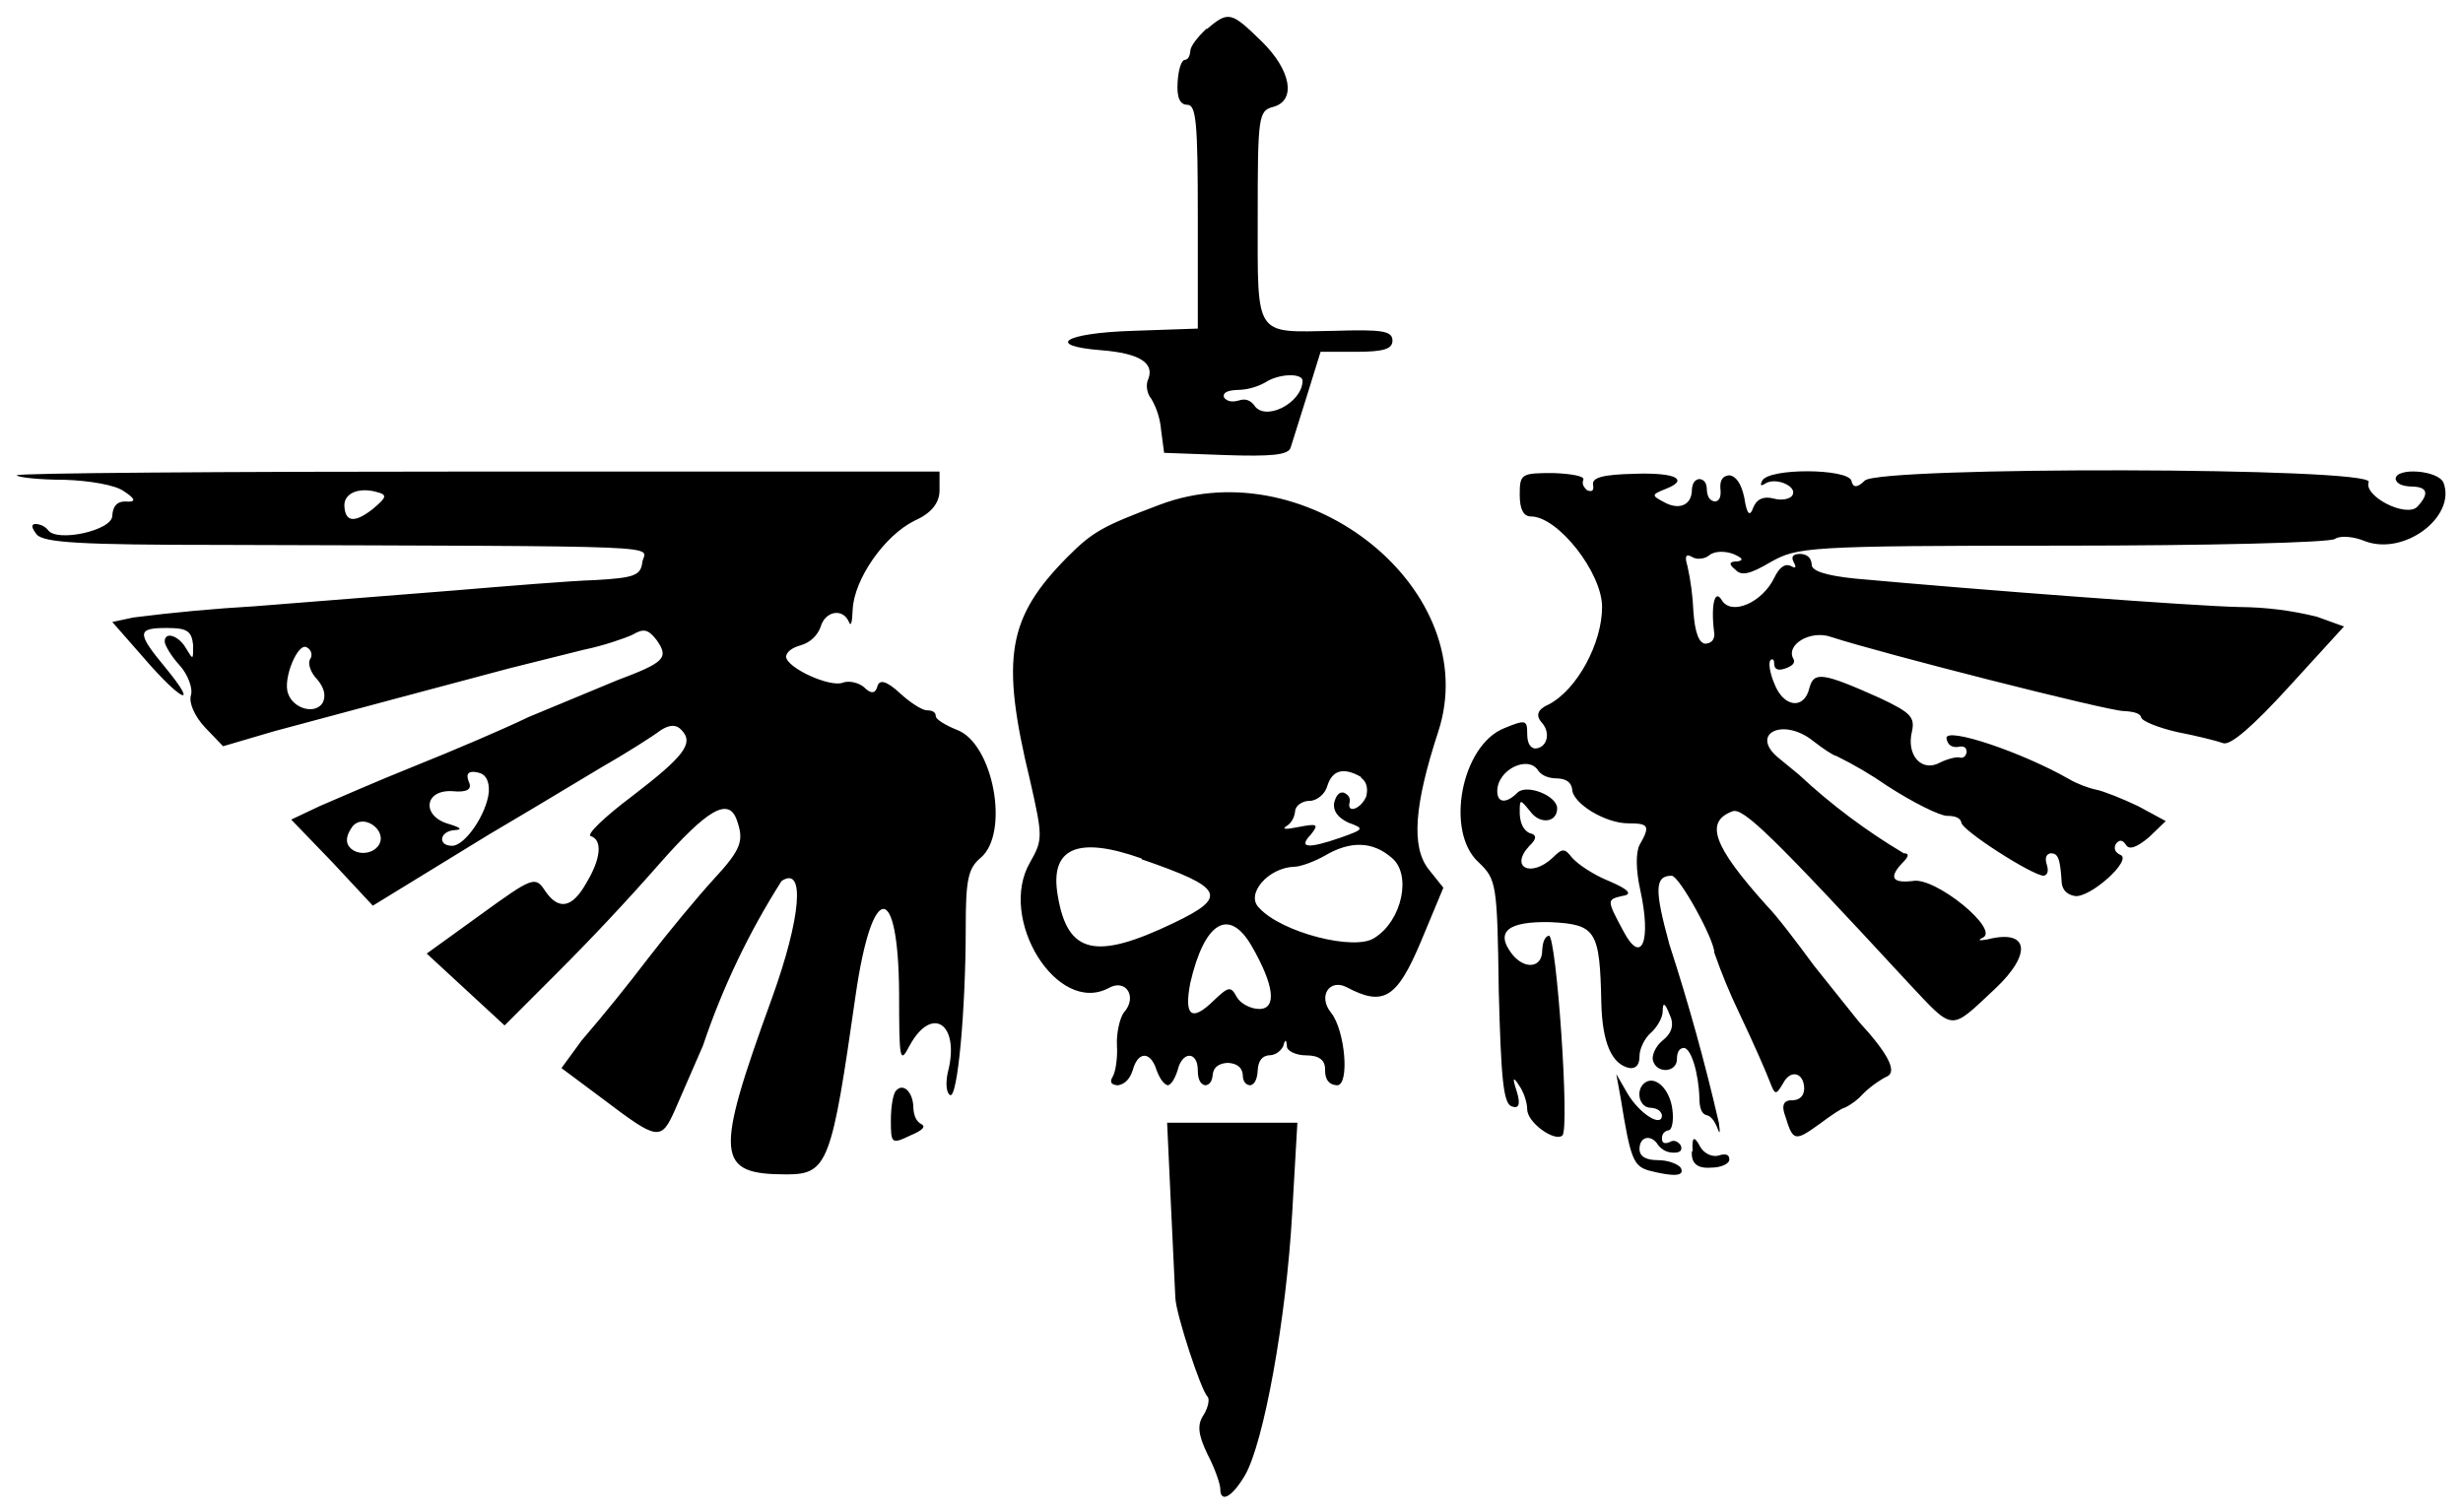
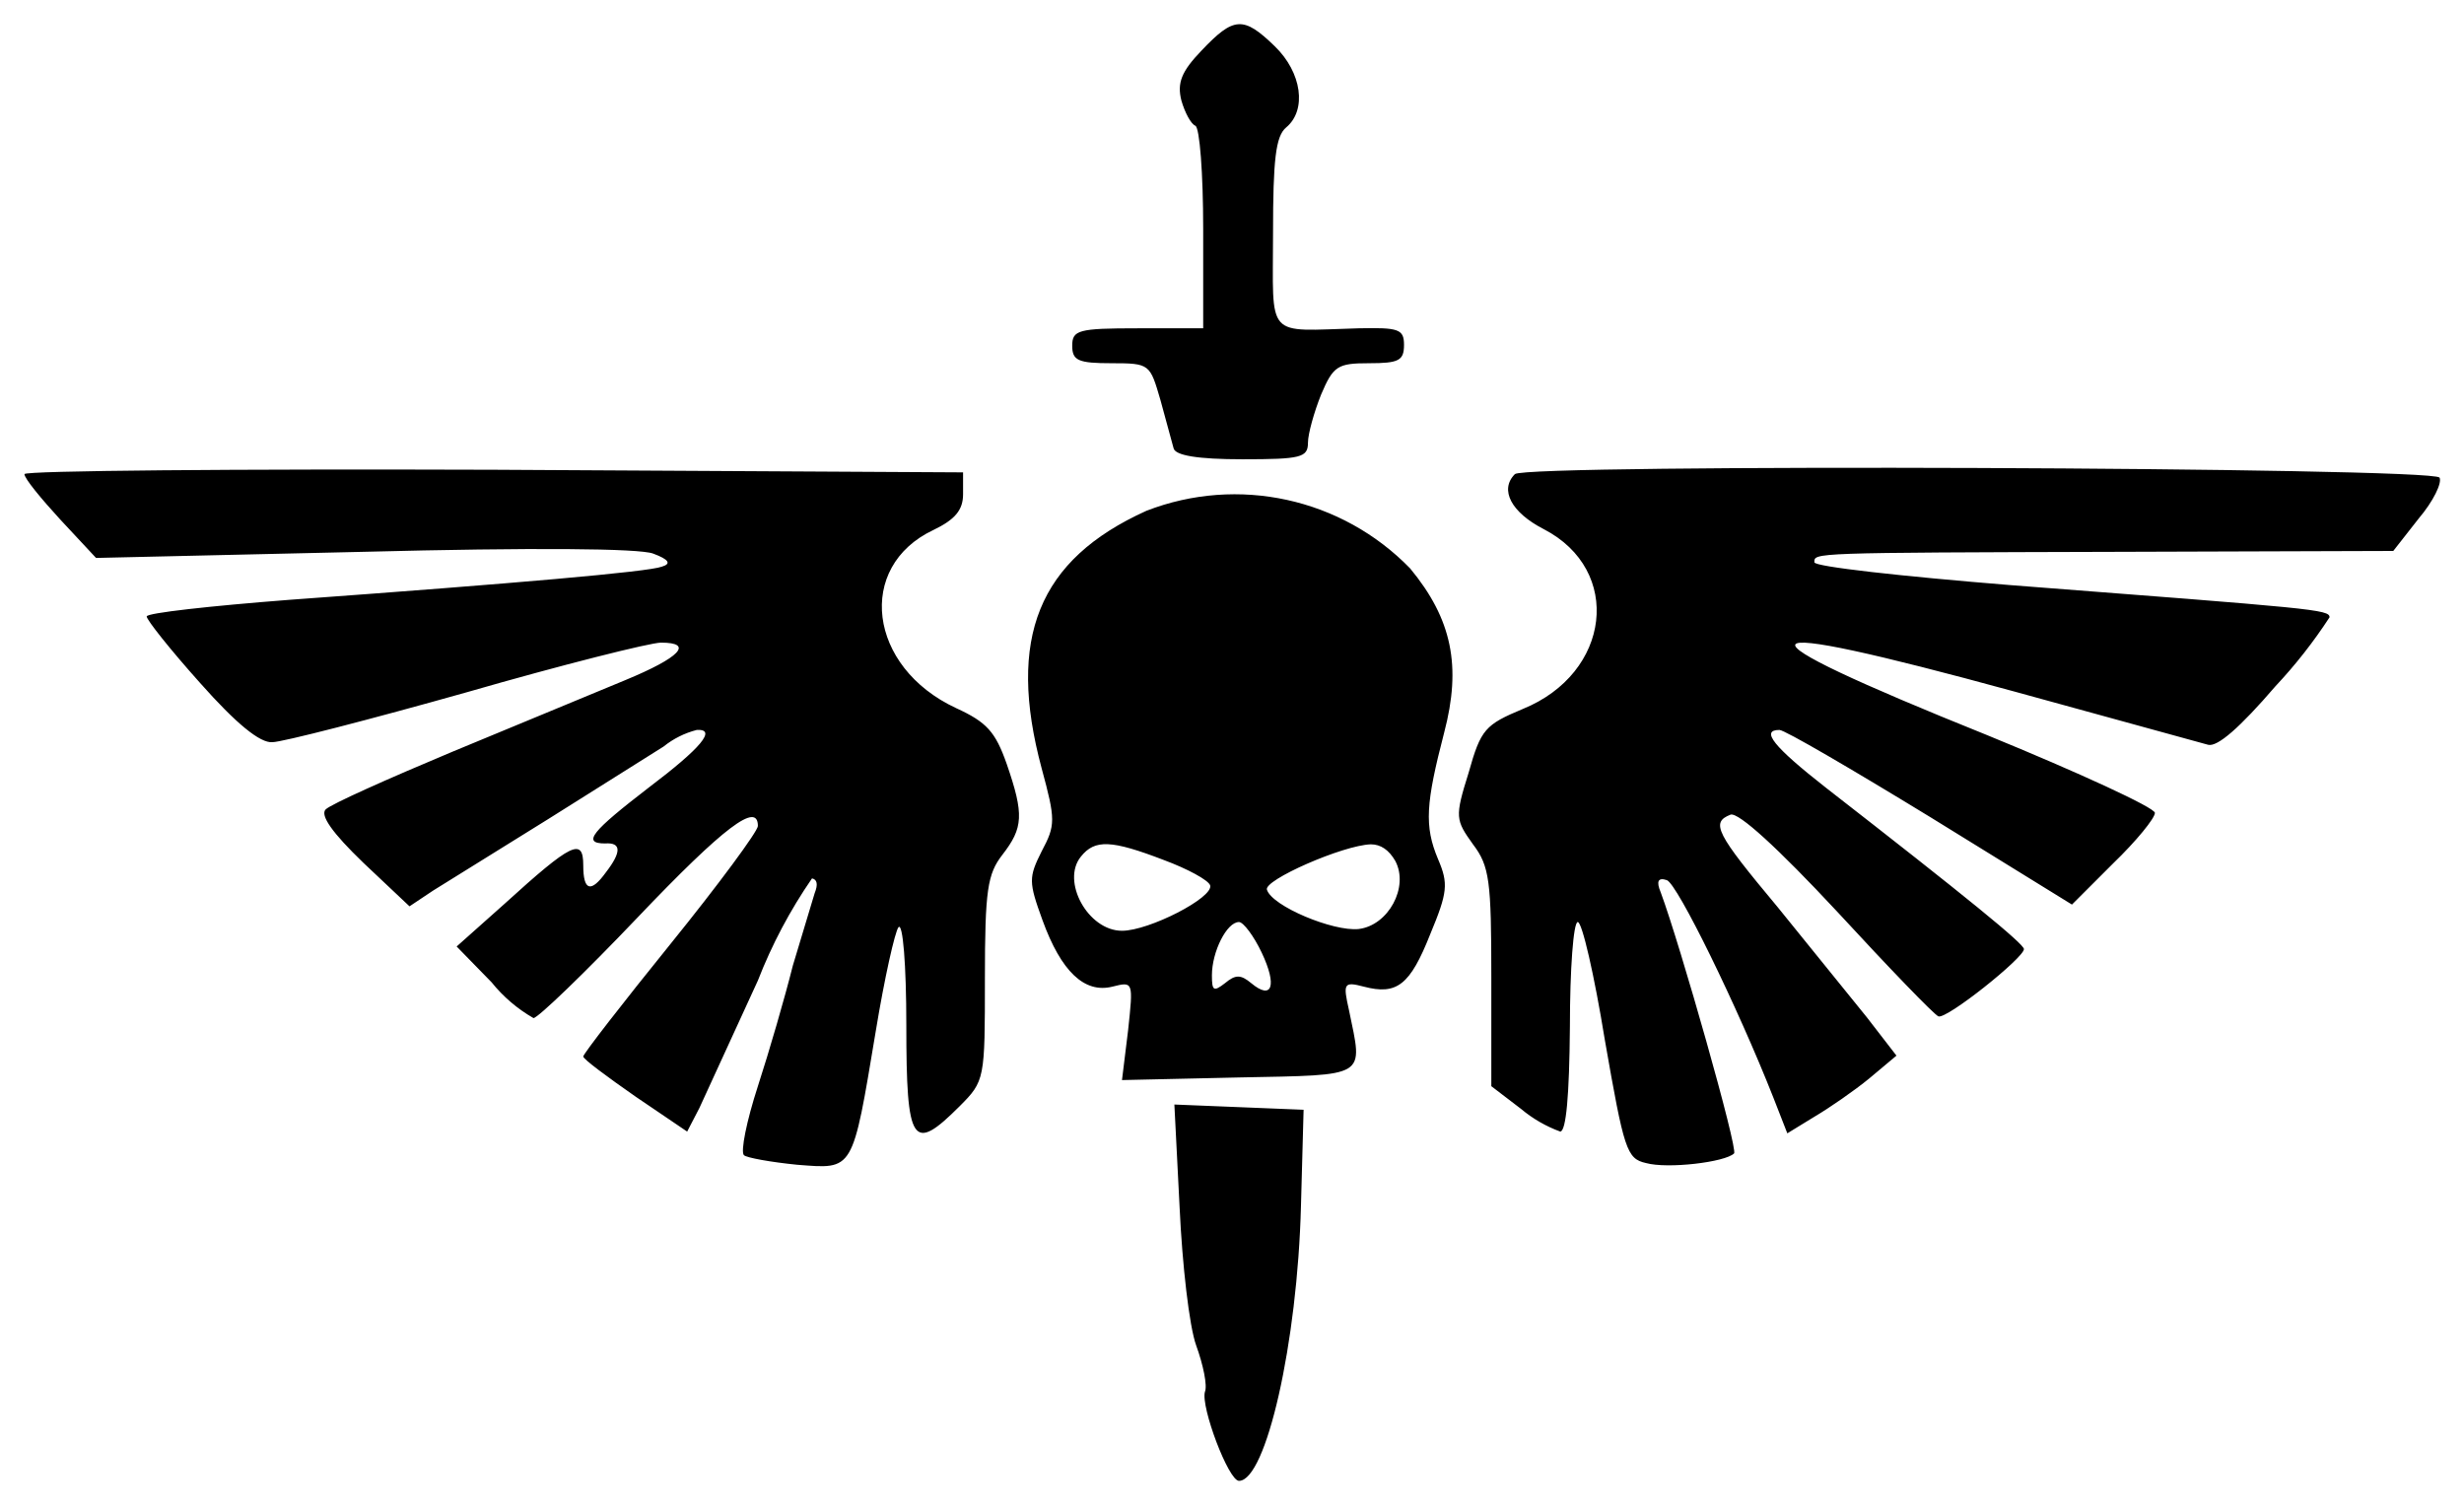
- <svg xmlns="http://www.w3.org/2000/svg" viewBox="28 20 329 202">
-   <g>
-     <path d="M189.2 23.8c-1.2 1.1-2.2 2.4-2.2 3q-.1 1.1-.7 1.2c-.5 0-.9 1.3-1 3q-.2 3 1.3 3c1.2 0 1.4 2.5 1.4 15v14.9l-8.7.3c-9.2.3-11.8 2-4.1 2.6q7.4.6 6.2 3.8c-.4.8-.2 2 .4 2.7a10 10 0 0 1 1.3 4.2l.4 3 8.2.3c6.1.2 8.4 0 8.7-1l2.2-7 1.8-5.8h4.8c3.7 0 4.8-.4 4.8-1.5 0-1.3-1.4-1.5-7.8-1.3-10.7.2-10.2 1-10.2-15.3 0-13.2.1-14.1 2-14.6 3.2-.8 2.5-4.9-1.5-8.8s-4.4-4.1-7.3-1.6m12.8 47c-.1 3-5.1 5.5-6.5 3.2q-.8-1-2-.6-1.4.4-2-.4-.3-.9 1.7-1a8 8 0 0 0 3.8-1c1.8-1.2 5-1.3 5-.2M30.2 83.5c.3.3 3.2.6 6.4.6 3.3.1 6.8.7 7.9 1.5q2.5 1.6.2 1.4-1.6 0-1.7 1.9c0 2-7.5 3.6-8.6 1.9q-.6-.7-1.6-.8-1 0 .1 1.4c.9 1.1 5.9 1.4 24.4 1.4 62.2.2 56.9 0 56.5 2.3-.2 1.8-1.1 2.1-6.3 2.4-3.3.1-11.8.8-19 1.4L62 101a237 237 0 0 0-16.2 1.5l-2.8.6 4.3 4.9c4.9 5.7 7.4 6.8 2.8 1.2-3.9-4.7-3.8-5.3.2-5.3 2.7 0 3.3.4 3.5 2.3 0 2 0 2-.9.5-1-1.8-2.9-2.4-2.9-1 0 .5.9 2 2 3.2s1.8 3.1 1.5 4c-.3 1 .5 2.8 1.9 4.3l2.4 2.5 6.8-2 16.4-4.4 15-4 10-2.5c2.5-.5 5.4-1.5 6.5-2 1.5-.9 2.1-.7 3.2.7 1.7 2.4 1.1 3-5.3 5.4l-11.8 4.9c-3.3 1.6-10.1 4.5-15.1 6.5s-10.7 4.5-12.8 5.4l-3.8 1.8 5.5 5.7 5.4 5.8 6.2-3.8 9.3-5.7 5.9-3.5 9-5.4c3.5-2 7.1-4.3 8-5q1.8-1.2 2.8-.1c1.8 1.8.3 3.6-6.6 8.9-3.6 2.7-6.1 5.1-5.5 5.3 1.6.5 1.4 3-.6 6.3q-2.8 5-5.5 1c-1.3-2-1.7-1.8-8.6 3.2l-7.2 5.2 5.2 4.8 5.2 4.8 7-7a308 308 0 0 0 13.6-14.5c6.5-7.4 9.3-9 10.4-6 1 2.8.7 3.9-3.1 8-2.1 2.3-6 7-8.7 10.5a239 239 0 0 1-8.9 11l-2.7 3.7 5.5 4.1c7.4 5.6 7.8 5.7 9.7 1.4l3.7-8.5a101 101 0 0 1 10.5-22c3.2-2.1 2.6 4.9-1.3 15.7-7.7 21.2-7.5 23.5 2 23.5 5.5 0 6-1.6 9.2-24 2.2-15.2 5.7-15.3 5.8-.2 0 9 .1 9.5 1.4 7 3-5.5 6.8-2.9 5.1 3.6-.3 1.4-.2 2.7.3 3 1 .6 2.1-11.3 2.1-22.4 0-6.3.3-7.9 2-9.3 3.9-3.3 1.7-15.3-3.2-17.1-1.5-.6-2.8-1.4-2.8-1.8q0-.8-1.2-.8c-.6 0-2.2-1-3.6-2.3q-2.6-2.4-3-.9t-1.8.1c-.7-.6-2-.9-2.8-.6-1.7.7-7.6-2-7.6-3.5q.2-1 2-1.5a4 4 0 0 0 2.6-2.4c.6-2.2 3-2.6 3.8-.7q.4 1 .5-1.7c.2-4 4.2-9.8 8.2-11.8q3.4-1.5 3.4-4.1V83H91.7c-34 0-61.7.2-61.4.5M77.8 88q-3.7 2.9-3.8-.5c0-1.6 1.9-2.4 4.2-1.8 1.6.4 1.5.7-.4 2.3m-8.4 20.1c-.3.6.1 1.8 1 2.7q1.4 1.7.7 3.1c-1 1.6-3.9.8-4.6-1.2-.8-1.9 1.3-7 2.5-6.2.6.3.8 1.1.4 1.6m23.9 17.7c-.3 3-3.2 7.2-4.9 7.2-2 0-1.7-2 .4-2.1q1.5-.1-.8-.8c-3.7-1-3.4-4.6.4-4.4q3 .3 2.2-1.3-.6-1.6 1.2-1.2 1.6.3 1.5 2.6m-14.7 7.1c-.9 1.4-3.3 1.4-4.1 0q-.5-1 .6-2.5c1.5-1.8 4.7.6 3.5 2.5M231 86.1q0 2.9 1.5 2.9c3.6 0 9.5 7.5 9.5 12.1 0 4.8-3.3 11-7.1 13q-2.3 1-.9 2.5c1.2 1.4.6 3.4-1 3.4q-1-.2-1-2c0-1.8-.2-1.9-3.1-.7-5.7 2.3-7.9 13.8-3.4 17.9 2.4 2.3 2.5 2.8 2.7 17.2.3 11.5.6 15 1.7 15.4q1.5.6.7-2-.9-2.7.3-.8c.6.8 1.1 2.3 1.1 3.2 0 1.8 3.7 4.4 4.7 3.5s-.8-26.7-1.8-26.7q-.8.2-.9 2c0 2.3-2.3 2.6-4 .5q-3.5-4.5 5.1-4.3c6.1.3 6.6 1.1 6.8 10.8q.2 8 3.8 8.7 1.3.1 1.3-1.6c0-1 .7-2.4 1.5-3.1s1.6-2 1.6-2.9q0-1.9.9.4 1 2-.9 3.5c-1 .8-1.5 2.1-1.3 2.7.5 1.8 3.2 1.6 3.2-.2q0-1.4.9-1.5c1 0 2 3.4 2.1 6.7q0 2.1 1 2.3.8.2 1.4 1.7.5 1.4.2-.7a281 281 0 0 0-6.6-23.8c-2-7.3-2-9.2.3-9.2 1 0 5.7 8.5 5.7 10.3a77 77 0 0 0 3.3 8c1.9 4 3.7 8.1 4.1 9.2.7 1.8.8 1.9 1.8.2 1-1.9 2.8-1.4 2.8.8q-.1 1.4-1.5 1.5-1.9-.1-1 2.2c1 3.3 1.3 3.3 4.5 1 1.6-1.2 3.1-2.2 3.4-2.2a8 8 0 0 0 2.5-1.9c1-1 2.5-2 3.2-2.3q2-1-3.8-7.3l-6-7.5c-2.2-3-5-6.7-6.3-8-7.2-8-8.3-11.2-4.6-12.6 1.4-.6 5.4 3.3 23.5 22.9 6.2 6.6 5.5 6.5 11.6.8 5-4.7 4.5-8-1-6.6q-1.7.3-.7-.2c2.5-1-6.3-8.2-9.3-7.6q-4.2.5-1.3-2.5 1.2-1.2.1-1.2a82 82 0 0 1-14-10.5l-2.8-2.3c-3.8-3.2.7-5.4 4.7-2.2 1.4 1.1 2.8 2 3.1 2a53 53 0 0 1 6.8 4c3.4 2.2 7 4 8 4q1.7 0 1.9.9c0 1 9.5 7.1 11 7.1q.8-.2.4-1.5t.5-1.5c1 0 1.3.6 1.5 4q.2 1.4 1.7 1.7c2 .4 7.9-4.9 6.1-5.5q-1-.5-.6-1.4.7-1 1.4.1.6 1 3-1l2.3-2.2-3.7-2c-2.1-1-4.6-2-5.6-2.2s-2.6-.8-3.6-1.4c-6.3-3.6-16.4-7-16.4-5.5q.2 1.3 1.5 1.2 1.2-.3 1.2.7-.2.9-1 .7c-.4-.1-1.6.2-2.6.7-2.4 1.3-4.5-1-3.7-4.2.4-1.9-.2-2.5-4.2-4.4-7.8-3.5-8.9-3.6-9.5-1.4-.7 3-3.5 2.6-4.7-.6-.6-1.4-.8-2.8-.5-3.1q.5-.4.5.6.1 1 1.5.5t1.1-1.2c-1.2-1.9 2.2-4 5-3 6.4 2.1 37 9.9 39.1 9.9q2.1.1 2.3.8c0 .5 2.2 1.4 4.8 2 2.6.5 5.4 1.2 6.2 1.5q1.5.4 8.8-7.6l7.3-8-3.6-1.3a44 44 0 0 0-10.3-1.3c-5.9-.1-35-2.3-51.4-3.8q-5.9-.6-5.8-1.9-.1-1.3-1.5-1.4-1.5 0-.9 1.1t-.4.5q-1.2-.5-2.2 1.6c-1.6 3.3-5.7 5.1-7 3-1-1.7-1.5.9-1 4.5q0 1.2-1.2 1.3-1.3-.1-1.6-4.3a35 35 0 0 0-.8-6.1q-.6-1.9.6-1.2c.6.4 1.7.3 2.3-.2.7-.6 2.1-.6 3.2-.2q1.9.8.6 1-1.7 0-.3 1.1c.8.9 2 .6 4.7-1 3.6-2 4.7-2.2 38.9-2.2 19.4 0 35.8-.4 36.5-.9s2.6-.3 4 .3c5.3 2 12.2-3.3 10.5-7.8-.7-1.7-6.4-2.1-6.4-.5q.2.9 2 1 3.4 0 .9 2.7c-1.5 1.5-7.2-1.4-6.5-3.3.8-2-65.2-2.1-67.3-.2q-1.5 1.5-1.8 0c-.6-1.6-10.9-1.7-11.9 0q-.5 1 .4.4c1.4-.9 4.4.4 3.6 1.6-.3.5-1.5.7-2.5.4q-2-.5-2.7 1.2-.7 2-1.2-1.3-.6-2.8-2-3-1.3.1-1.2 1.7.2 1.7-.7 1.8-1-.1-1.1-1.5 0-1.4-1-1.5-.9.1-1 1.4c0 2.1-1.7 2.8-3.7 1.7-1.7-.9-1.7-1 0-1.7 3.5-1.3 1.6-2.3-4-2.1-4.2.1-5.7.5-5.5 1.5q.2 1.1-.8.7-.8-.7-.5-1.4c.2-.5-1.6-.8-4-.9-4.3 0-4.5.1-4.5 2.9m2.5 36.9q.8 1 2.6 1 1.7.1 1.9 1.4c0 1.9 4.4 4.6 7.5 4.6 2.7 0 3 .3 1.5 2.9-.5 1-.5 3.3.1 6 1.5 6.8.2 10.1-2.2 5.6-2.3-4.3-2.3-4.3-.2-4.8q2.2-.3-1.8-2c-2-.8-4.1-2.2-4.9-3.1-1-1.3-1.3-1.3-2.6 0-2.9 2.7-5.8 1.3-3.1-1.6q1.5-1.4 0-1.7-1.2-.6-1.3-2.6c0-2 0-2 1.4-.3 1.3 1.8 3.6 1.5 3.6-.4 0-1.7-4.1-3.3-5.3-2.1-1.5 1.5-2.7 1.4-2.7-.2 0-2.9 4.2-4.9 5.5-2.7M183 87.4c-7.7 2.9-9 3.6-12.4 7-8 8.1-9 13.4-5 29.9 1.7 7.5 1.7 7.9 0 10.9-4.4 7.5 3.6 20.5 10.5 16.8 2.3-1.3 3.9 1.2 2 3.3-.5.7-1 2.7-.9 4.4s-.2 3.6-.6 4.2q-.6 1 .7 1.1 1.4-.2 2-2c.7-2.6 2.4-2.6 3.2 0q.7 1.8 1.5 2 .7-.2 1.3-2c.6-2.6 2.7-2.6 2.7 0q0 1.8 1 2 .9-.1 1-1.5.2-1.4 2-1.5 1.8.1 2 1.5 0 1.4 1 1.5.9-.2 1-2t1.4-2q1.3 0 2-1.2.4-1.5.5 0c0 .6 1.2 1.2 2.6 1.2q2.6 0 2.5 2 0 1.9 1.6 2c1.7 0 1.1-7.3-.8-9.7-1.8-2.2-.2-4.6 2.1-3.4 4.9 2.6 6.7 1.5 9.9-6.1l3-7.2-2-2.5c-2.3-3-1.9-8.5 1.3-18.3C226.3 99 202.8 80 183 87.4m26.8 36.5q1.1.8.7 2.5c-.7 1.7-2.7 2.4-2.2.7q.1-.8-.8-1.2-.9-.2-1.3 1.4-.2 1.6 1.9 2.6c2.2.8 2.1.9-1 2q-6.6 2.3-4-.4c1.1-1.4.9-1.5-1.7-1q-2.5.5-1.6-.1 1-.6 1.2-2c0-.7.9-1.4 1.9-1.4s2.1-.9 2.4-2q1-3.2 4.5-1.2m-29.3 11c11 3.8 11.6 5 4.3 8.5-10.4 5-14.2 4.2-15.5-3.6q-1.7-9.6 11.2-5m33.4-.1c2.7 2.2 1.4 8.4-2.3 10.7-2.6 1.8-12.4-.7-15.4-4-1.9-1.8 1.2-5.4 4.7-5.5.8 0 2.7-.7 4.1-1.5q5.1-3 8.9.3m-18.7 11.8c3 5.2 3.4 8.4 1 8.4-1.1 0-2.5-.7-3-1.6-.8-1.5-1.1-1.4-3.1.5q-4.4 4.3-3.1-2.4c1.9-8.2 5.2-10.1 8.2-4.9" />
-     <path d="M244.5 166.8c1.3 8.1 1.7 9 3.8 9.6q5.1 1.3 4.2-.4c-.4-.5-1.7-1-3-1q-2.5 0-2.5-1.5c0-1.7 1.6-2 2.5-.5q.8 1 2.1 1t.9-1q-.7-.9-1.5-.4-1 .4-1-.5t.9-1.1c.4 0 .7-1.2.5-2.7-.3-2.7-2.2-4.6-3.6-3.7s-.9 3.4.7 3.4q1.3.1 1.5 1c0 1.7-3-.2-4.6-2.9l-1.5-2.6zm-96.8-1.1c-.4.4-.7 2.1-.7 4 0 3.1.1 3.2 2.6 2q2.4-1 1.5-1.5-1-.5-1.1-2.2c0-2-1.3-3.4-2.3-2.3m36.7 15.1.6 12.6c.1 2.2 3.4 12.3 4.3 13.2.3.3.1 1.4-.5 2.4-.9 1.3-.8 2.6.5 5.3 1 1.9 1.7 4 1.7 4.6 0 2 1.6 1.1 3.3-1.8 2.5-4.3 5.5-20.8 6.3-34.9l.7-12.2h-17.4zm69.6-7q-.2 2.4 2.5 2.2c1.4 0 2.5-.5 2.5-1.1q0-1-1.5-.5c-.8.2-1.9-.3-2.4-1.2q-1.2-2.3-1 .6" />
-   </g>
+ <svg xmlns="http://www.w3.org/2000/svg" viewBox="17.2 6.4 282.2 172.4">
+   <path d="M154.8 12.2c-2.3 2.4-2.8 3.7-2.3 5.7.4 1.4 1.1 2.7 1.6 2.9s.9 5.5.9 11.8V44h-7.5c-6.8 0-7.5.2-7.5 2 0 1.7.7 2 4.5 2 4.4 0 4.4.1 5.6 4.2l1.5 5.5q.2 1.3 7.9 1.3c6.7 0 7.5-.2 7.5-1.9 0-1 .7-3.5 1.5-5.5 1.4-3.3 1.9-3.6 5.5-3.6 3.4 0 4-.3 4-2.1s-.6-2-5.2-1.9c-10.8.3-9.8 1.4-9.8-10.9 0-8.4.3-11.1 1.5-12.1 2.4-2 1.8-6.3-1.3-9.3-3.6-3.5-4.7-3.4-8.4.5M20 60.7c0 .5 1.9 2.8 4.1 5.2l4.1 4.4 30.6-.7c19.4-.5 31.6-.4 33.2.2q2.7 1 1 1.5c-1.6.6-16.6 1.9-42.7 3.8-9 .7-16.3 1.5-16.3 1.9s2.7 3.8 6.1 7.6q6.2 7 8.3 6.8c1.1 0 11.2-2.6 22.2-5.7C81.7 82.5 91.7 80 92.9 80c3.8 0 2.2 1.7-4.1 4.3L69 92.5c-7.4 3.1-13.9 6-14.5 6.6q-1 1 4.3 6.1l5.3 5 2.7-1.8 13.2-8.2 13.2-8.3A10 10 0 0 1 97 90q3.5-.2-5.5 6.6c-6.5 5-7.7 6.4-5 6.4q2.8-.2.1 3.3-2.6 3.6-2.6-.8c0-3.2-1.3-2.6-9 4.4l-5.5 4.9 4 4.1a17 17 0 0 0 4.8 4.1c.5 0 5.9-5.2 11.9-11.5C100.2 101 104 98.2 104 101c0 .6-4.5 6.7-10 13.5s-10 12.6-10 12.9 2.7 2.3 6 4.6l5.9 4 1.4-2.7 6.7-14.6a57 57 0 0 1 6.2-11.7q.9.2.3 1.7L108 117c-.9 3.6-2.7 9.8-4 13.8s-2 7.5-1.6 7.9c.3.3 3.1.8 6.1 1.1 6.5.5 6.3.9 9-15.3 1-6.1 2.2-11.4 2.6-11.9.5-.6.9 4.3.9 11.2 0 13.7.7 14.7 6.1 9.3 2.9-2.9 2.9-3.1 2.9-14.6 0-10.2.3-12 2-14.2 2.4-3.1 2.5-4.6.5-10.4-1.3-3.7-2.3-4.8-5.8-6.4-10.1-4.7-11.5-16.2-2.6-20.4 2.5-1.2 3.4-2.3 3.4-4.1v-2.5l-53.7-.3c-29.6-.1-53.8.1-53.8.5m170.7 0c-1.8 1.8-.4 4.4 3.3 6.3 9.1 4.7 7.7 16.5-2.4 20.6-4.3 1.8-4.8 2.3-6.2 7.3-1.6 5.1-1.5 5.4.5 8.2 1.9 2.5 2.1 4.2 2.1 15.2v12.5l3.4 2.6a15 15 0 0 0 4.5 2.6q1-.1 1.1-12c0-6.6.4-12 .9-12s1.9 6.1 3.1 13.5c2.2 12.6 2.5 13.6 4.7 14.1 2.5.7 9.1-.1 10.1-1.1.5-.4-6.2-24-8.4-29.9q-.8-1.9.7-1.4c1.2.4 8.1 14.5 12.2 24.9l1.6 4.1 3.1-1.9c1.7-1 4.6-3 6.3-4.4l3.1-2.6-3.4-4.4-10.2-12.6c-7.1-8.5-7.7-9.7-5.4-10.6.9-.3 5.4 3.8 12.2 11.1 5.9 6.4 11.1 11.8 11.6 12 .9.4 9.8-6.7 9.8-7.7 0-.6-6.5-5.9-22.7-18.5-6-4.7-7.5-6.6-5.3-6.6.6 0 8.3 4.5 17.3 10l16.2 10 4.7-4.7c2.7-2.6 4.8-5.2 4.8-5.8s-8.7-4.6-19.2-8.9q-45.5-18.3 3.1-5l22.2 6.1q1.6.4 7.7-6.7a57 57 0 0 0 6.2-7.9c0-.9-1.7-1-36.7-3.7-12.3-1-22.3-2.1-22.3-2.6 0-1.1-.6-1.1 34.9-1.2l31.4-.1 2.9-3.7c1.7-2 2.7-4.1 2.4-4.7-.8-1.2-104.7-1.6-105.9-.4m-42.2 4.2c-12.4 5.6-16 14.6-12 29.5 1.6 5.9 1.6 6.5 0 9.5-1.5 3-1.5 3.5.1 7.9q3.2 8.8 8 7.6c2.4-.6 2.4-.6 1.8 5l-.7 5.7 13.4-.3c14.9-.3 14.2.1 12.6-7.7-.7-3.1-.6-3.3 1.7-2.7 3.8 1 5.3-.2 7.6-6 2-4.8 2.1-5.8.9-8.6-1.6-3.8-1.4-6.4.7-14.5 2-7.6.9-13-3.9-18.8a28 28 0 0 0-30.2-6.6m2 40c2.7 1 5.1 2.3 5.3 2.9.4 1.4-7 5.2-10.1 5.2-3.9 0-7-5.7-4.7-8.5 1.6-2 3.5-1.9 9.5.4m26.5.1c1.6 3-.8 7.4-4.2 7.8-2.9.3-9.9-2.6-10.5-4.5-.4-1.1 8.7-5.1 11.9-5.2q1.7 0 2.8 1.9m-15.3 10.5c1.8 3.8 1.2 5.5-1.2 3.5-1.2-1-1.8-1-3 0-1.3 1-1.5.9-1.5-.9 0-2.7 1.7-6.1 3.1-6.1.5 0 1.7 1.6 2.6 3.5m-9.4 29.2c.3 6.5 1.1 13.6 1.9 15.8s1.3 4.6 1 5.3c-.5 1.7 2.7 10.2 3.9 10.2 3.1 0 6.7-15.8 7.1-31.5l.3-11-7.4-.3-7.4-.3z" />
</svg>
